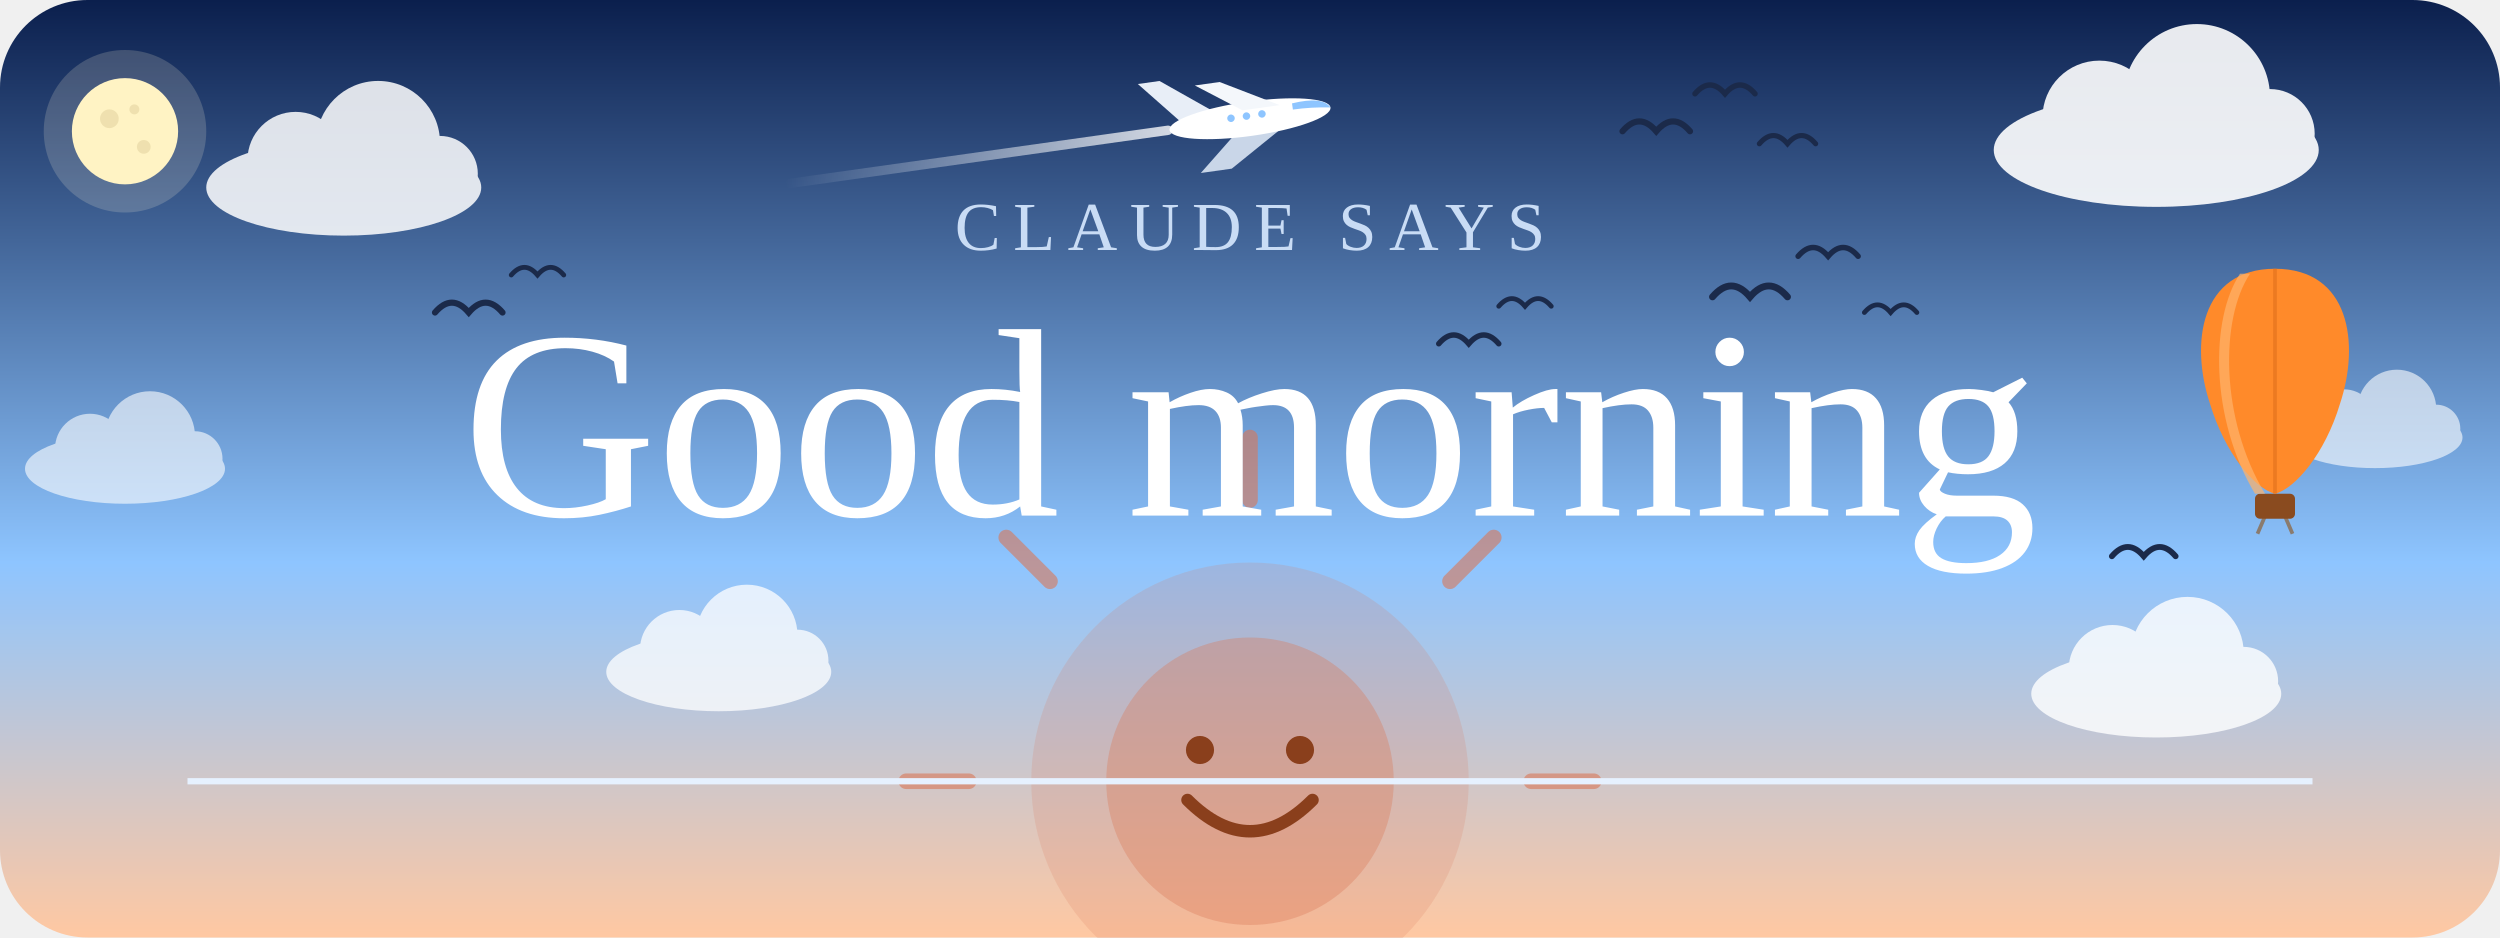
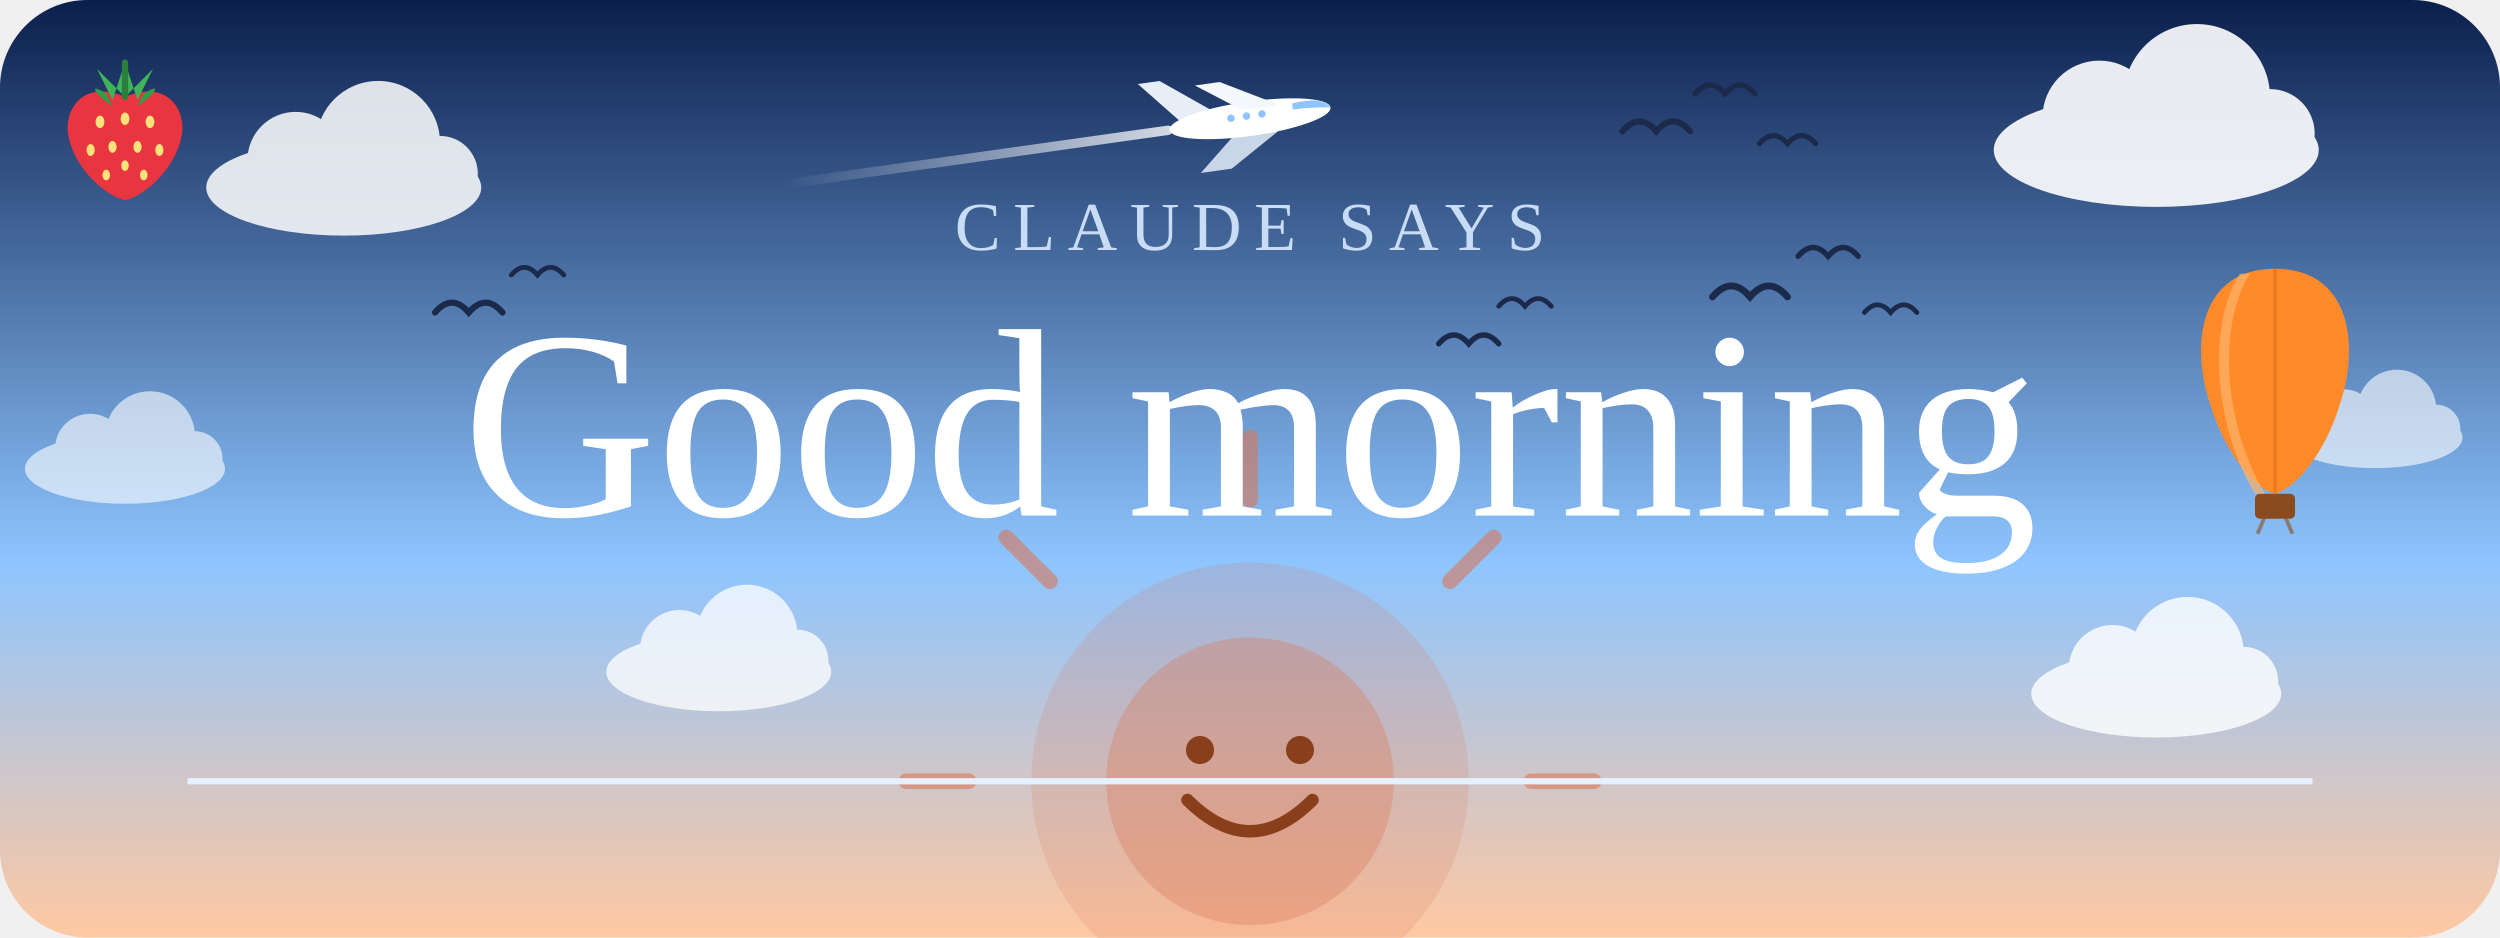
<svg xmlns="http://www.w3.org/2000/svg" viewBox="0 0 800 300" width="800" height="300" role="img" aria-label="Claude says: Good morning">
  <defs>
    <linearGradient id="sky" x1="0" y1="0" x2="0" y2="1">
      <stop offset="0" stop-color="#0B1F4D" />
      <stop offset="0.6" stop-color="#8EC5FF" />
      <stop offset="1" stop-color="#FFC8A2" />
    </linearGradient>
  </defs>
  <rect width="800" height="300" rx="28" fill="url(#sky)" />
  <g fill="#FFFFFF">
    <g transform="translate(110 60) scale(1.1)" opacity="0.85">
      <ellipse cx="0" cy="0" rx="40" ry="14" />
      <circle cx="-14" cy="-8" r="14" />
      <circle cx="10" cy="-13" r="18" />
      <circle cx="28" cy="-4" r="11" />
    </g>
    <g transform="translate(690 48) scale(1.3)" opacity="0.9">
      <ellipse cx="0" cy="0" rx="40" ry="14" />
      <circle cx="-14" cy="-8" r="14" />
      <circle cx="10" cy="-13" r="18" />
      <circle cx="28" cy="-4" r="11" />
    </g>
    <g transform="translate(230 215) scale(0.9)" opacity="0.75">
      <ellipse cx="0" cy="0" rx="40" ry="14" />
      <circle cx="-14" cy="-8" r="14" />
      <circle cx="10" cy="-13" r="18" />
      <circle cx="28" cy="-4" r="11" />
    </g>
    <g transform="translate(690 222) scale(1)" opacity="0.8">
      <ellipse cx="0" cy="0" rx="40" ry="14" />
      <circle cx="-14" cy="-8" r="14" />
      <circle cx="10" cy="-13" r="18" />
      <circle cx="28" cy="-4" r="11" />
    </g>
    <g transform="translate(760 140) scale(0.7)" opacity="0.6">
      <ellipse cx="0" cy="0" rx="40" ry="14" />
      <circle cx="-14" cy="-8" r="14" />
      <circle cx="10" cy="-13" r="18" />
      <circle cx="28" cy="-4" r="11" />
    </g>
    <g transform="translate(40 150) scale(0.8)" opacity="0.6">
      <ellipse cx="0" cy="0" rx="40" ry="14" />
      <circle cx="-14" cy="-8" r="14" />
      <circle cx="10" cy="-13" r="18" />
      <circle cx="28" cy="-4" r="11" />
    </g>
  </g>
  <g fill="none" stroke="#1B2A4A" stroke-width="2.2" stroke-linecap="round">
    <path transform="translate(560 95) scale(1)" d="M-12 0 Q-6 -7 0 0 Q6 -7 12 0" />
    <path transform="translate(585 82) scale(0.8)" d="M-12 0 Q-6 -7 0 0 Q6 -7 12 0" />
    <path transform="translate(605 100) scale(0.7)" d="M-12 0 Q-6 -7 0 0 Q6 -7 12 0" />
    <path transform="translate(150 100) scale(0.9)" d="M-12 0 Q-6 -7 0 0 Q6 -7 12 0" />
    <path transform="translate(172 88) scale(0.7)" d="M-12 0 Q-6 -7 0 0 Q6 -7 12 0" />
  </g>
  <defs>
    <linearGradient id="trail" x1="1" y1="0" x2="0" y2="0">
      <stop offset="0" stop-color="#FFFFFF" stop-opacity="0.8" />
      <stop offset="1" stop-color="#FFFFFF" stop-opacity="0" />
    </linearGradient>
  </defs>
  <g transform="translate(400 38) rotate(-8)">
    <rect x="-150" y="-1.5" width="125" height="3" rx="1.5" fill="url(#trail)" />
    <path d="M-22 -2 L-34 -16 L-27 -16 L-10 -3 Z" fill="#E8EEF7" />
    <path d="M-4 3 L-18 15 L-8 15 L12 3 Z" fill="#C9D6E8" />
    <ellipse cx="0" cy="0" rx="26" ry="5.5" fill="#FFFFFF" />
    <path d="M14 -3 Q24 -4 26 0 Q20 -1 14 -1 Z" fill="#8EC5FF" />
    <circle cx="-6" cy="-1" r="1.2" fill="#8EC5FF" />
    <circle cx="-1" cy="-1" r="1.2" fill="#8EC5FF" />
    <circle cx="4" cy="-1" r="1.2" fill="#8EC5FF" />
    <path d="M-2 -3 L-16 -13 L-8 -13 L10 -3 Z" fill="#F4F7FB" />
  </g>
  <g transform="translate(728 118) scale(0.8)">
    <path d="M-1 52 L-7 66 M1 52 L7 66" stroke="#8A7B6E" stroke-width="1.5" />
    <rect x="-8" y="50" width="16" height="10" rx="2" fill="#8A4B1F" />
    <path d="M0 -40 C-30 -40 -34 -10 -26 14 C-20 34 -8 48 0 50 C8 48 20 34 26 14 C34 -10 30 -40 0 -40 Z" fill="#FF8A2A" />
    <path d="M-10 -38 C-22 -20 -22 20 -4 50 L-8 50 C-26 20 -26 -20 -14 -38 Z" fill="#FFB36B" opacity="0.7" />
    <path d="M0 -40 L0 50" stroke="#E0701A" stroke-width="1.5" opacity="0.6" />
  </g>
  <g fill="none" stroke="#1B2A4A" stroke-width="2.2" stroke-linecap="round">
    <path transform="translate(530 42) scale(0.9)" d="M-12 0 Q-6 -7 0 0 Q6 -7 12 0" />
    <path transform="translate(552 30) scale(0.8)" d="M-12 0 Q-6 -7 0 0 Q6 -7 12 0" />
    <path transform="translate(572 46) scale(0.75)" d="M-12 0 Q-6 -7 0 0 Q6 -7 12 0" />
  </g>
  <g fill="none" stroke="#1B2A4A" stroke-width="2.2" stroke-linecap="round">
    <path transform="translate(470 110) scale(0.8)" d="M-12 0 Q-6 -7 0 0 Q6 -7 12 0" />
    <path transform="translate(488 98) scale(0.7)" d="M-12 0 Q-6 -7 0 0 Q6 -7 12 0" />
  </g>
  <g transform="translate(40 42)">
-     <circle r="26" fill="#FFF6D6" opacity="0.18" />
-     <circle r="17" fill="#FFF3C4" />
-     <g fill="#E8D9A6" opacity="0.7">
-       <circle cx="-5" cy="-4" r="3" />
-       <circle cx="6" cy="5" r="2.2" />
-       <circle cx="3" cy="-7" r="1.6" />
+     <path d="M0 -11 C-14 -17 -20 -6 -18 2 C-16 12 -6 21 0 22 C6 21 16 12 18 2 C20 -6 14 -17 0 -11 Z" fill="#E8353F" />
+     <path d="M-6 -12 C-12 -16 -10 -12 -4 -8 Z M6 -12 C12 -16 10 -12 4 -8 Z" fill="#2F9E4A" />
+     <path d="M0 -11 L-9 -20 L-4 -10 L0 -22 L4 -10 L9 -20 Z" fill="#3FB35A" />
+     <path d="M0 -11 L0 -22" stroke="#2A7F3C" stroke-width="2" stroke-linecap="round" />
+     <g fill="#FFE27A">
+       <ellipse cx="-8" cy="-3" rx="1.4" ry="2" />
+       <ellipse cx="0" cy="-4" rx="1.4" ry="2" />
+       <ellipse cx="8" cy="-3" rx="1.4" ry="2" />
+       <ellipse cx="-11" cy="6" rx="1.3" ry="1.9" />
+       <ellipse cx="-4" cy="5" rx="1.3" ry="1.9" />
+       <ellipse cx="4" cy="5" rx="1.3" ry="1.9" />
+       <ellipse cx="11" cy="6" rx="1.3" ry="1.9" />
+       <ellipse cx="-6" cy="14" rx="1.2" ry="1.7" />
+       <ellipse cx="6" cy="14" rx="1.2" ry="1.7" />
+       <ellipse cx="0" cy="11" rx="1.2" ry="1.7" />
    </g>
  </g>
-   <path transform="translate(686 178) scale(0.85)" d="M-12 0 Q-6 -7 0 0 Q6 -7 12 0" fill="none" stroke="#1B2A4A" stroke-width="2.2" stroke-linecap="round" />
  <g transform="translate(400 250)">
    <circle r="70" fill="#D97757" opacity="0.18" />
    <circle r="46" fill="#D97757" opacity="0.35" />
    <g fill="#8A3F1C" stroke="none">
      <circle cx="-16" cy="-10" r="4.5" />
      <circle cx="16" cy="-10" r="4.5" />
    </g>
    <path d="M-20 6 Q0 26 20 6" fill="none" stroke="#8A3F1C" stroke-width="4" stroke-linecap="round" />
    <g stroke="#D97757" stroke-width="5" stroke-linecap="round" opacity="0.6">
      <line x1="0" y1="-90" x2="0" y2="-110" />
      <line x1="64" y1="-64" x2="78" y2="-78" />
      <line x1="-64" y1="-64" x2="-78" y2="-78" />
      <line x1="90" y1="0" x2="110" y2="0" />
      <line x1="-90" y1="0" x2="-110" y2="0" />
    </g>
  </g>
  <line x1="60" y1="250" x2="740" y2="250" stroke="#E6F1FF" stroke-width="2" />
  <text x="400" y="80" text-anchor="middle" font-family="Georgia, 'Times New Roman', serif" font-size="22" letter-spacing="4" fill="#C9DCF5">CLAUDE SAYS</text>
  <text x="400" y="165" text-anchor="middle" font-family="Georgia, 'Times New Roman', serif" font-size="86" fill="#FFFFFF">Good morning</text>
</svg>
